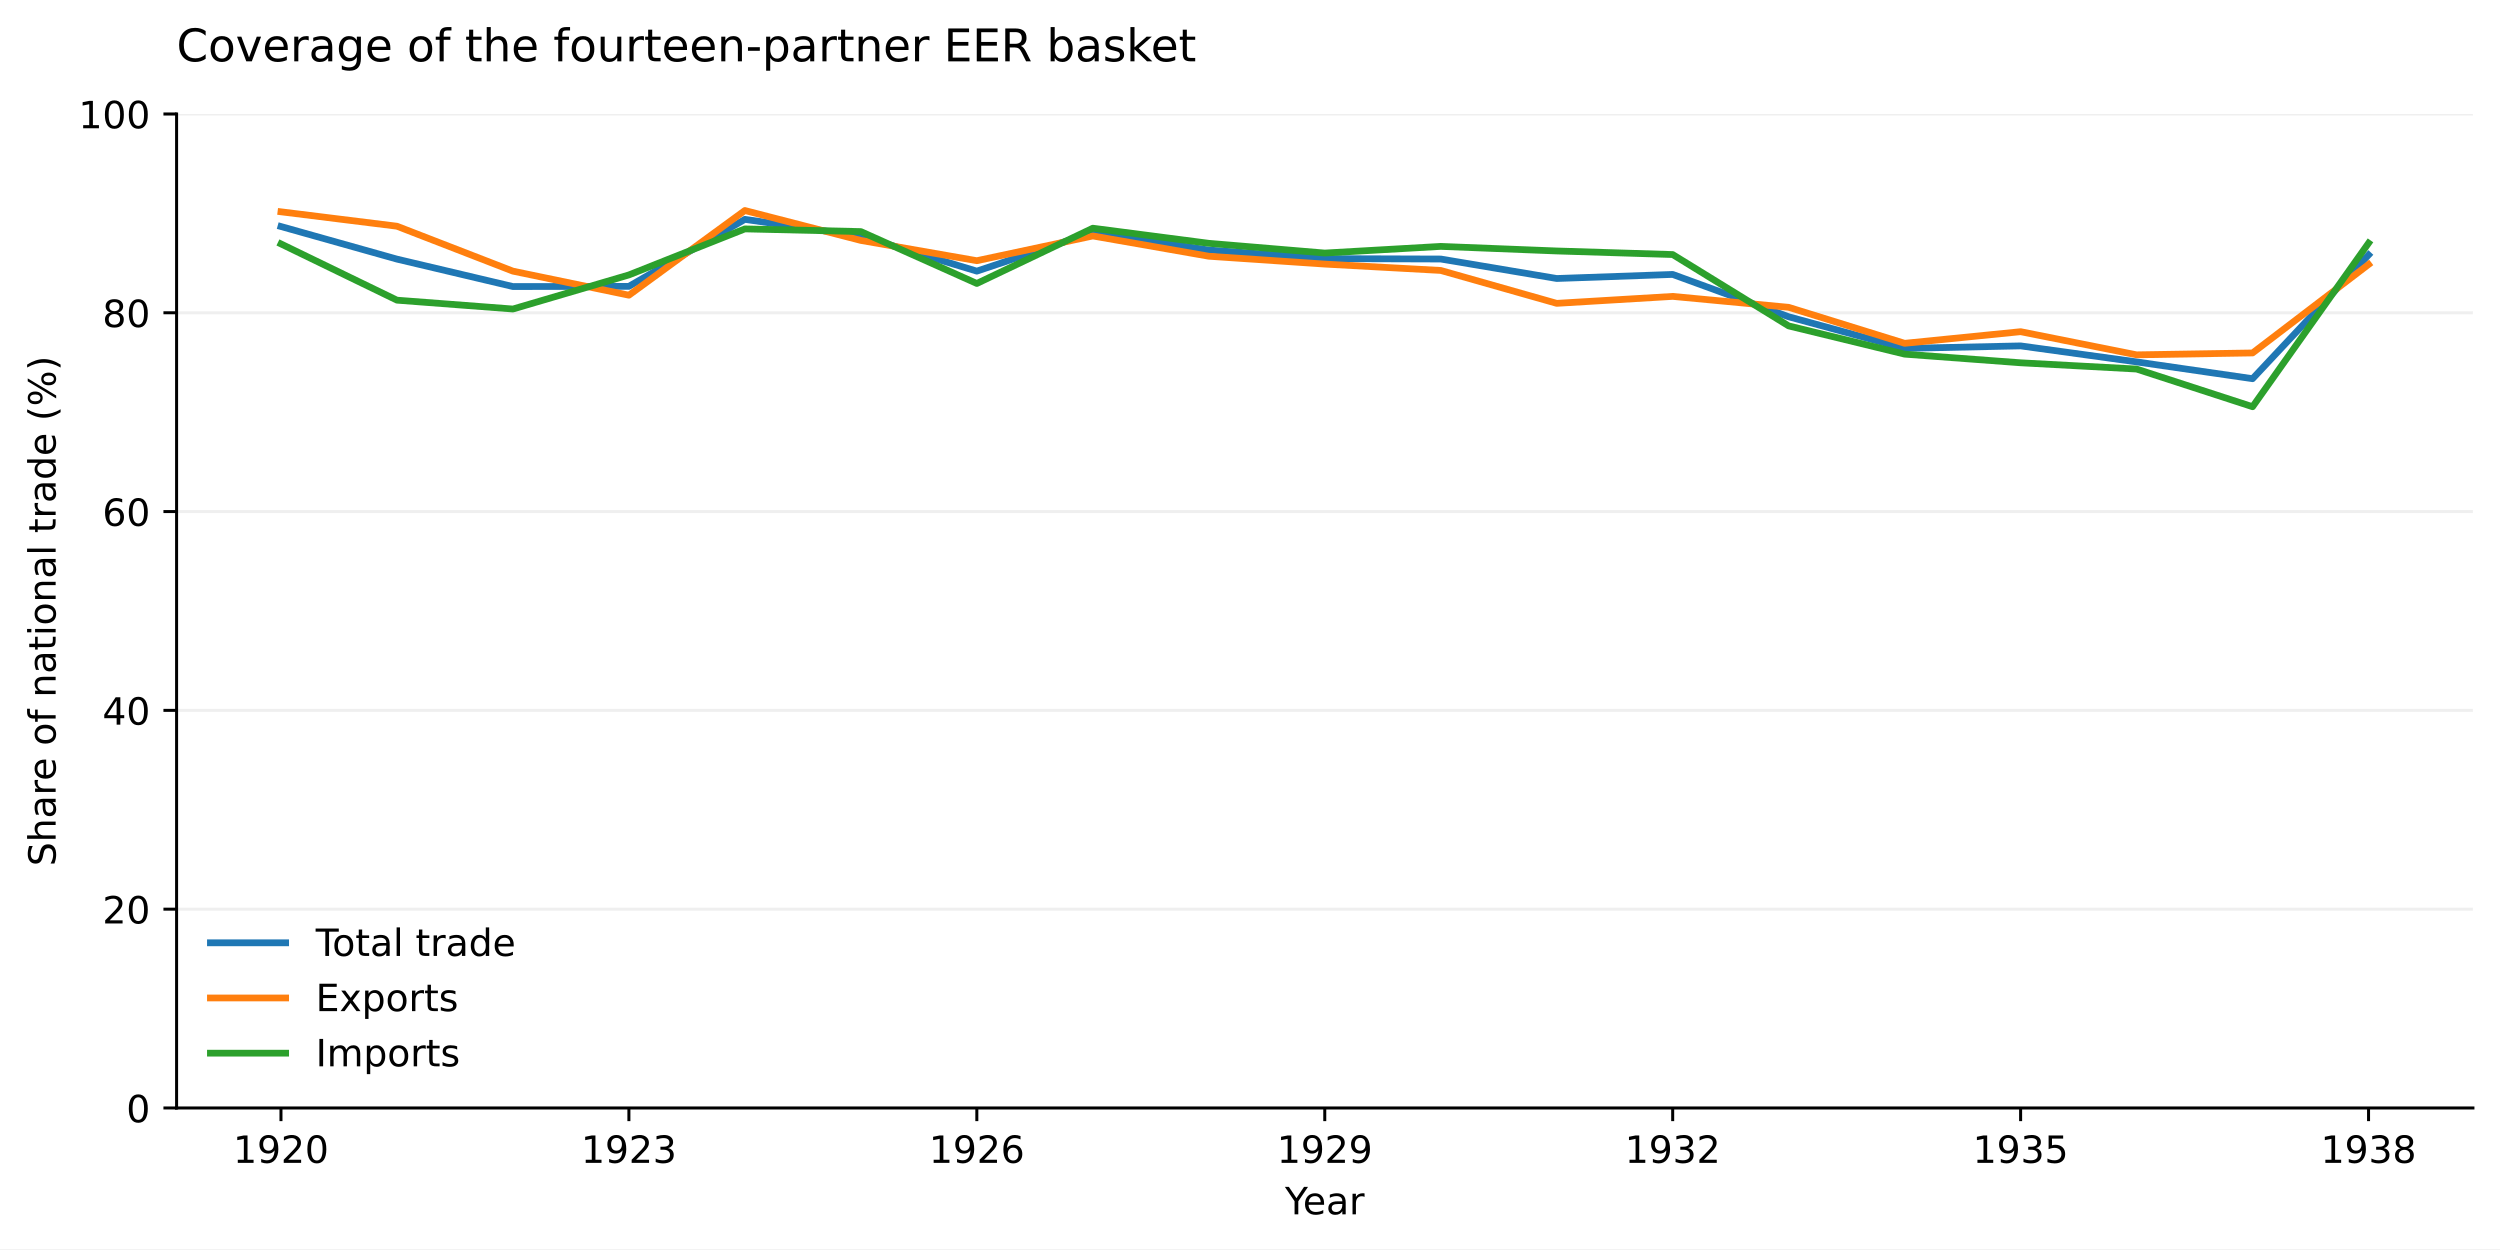
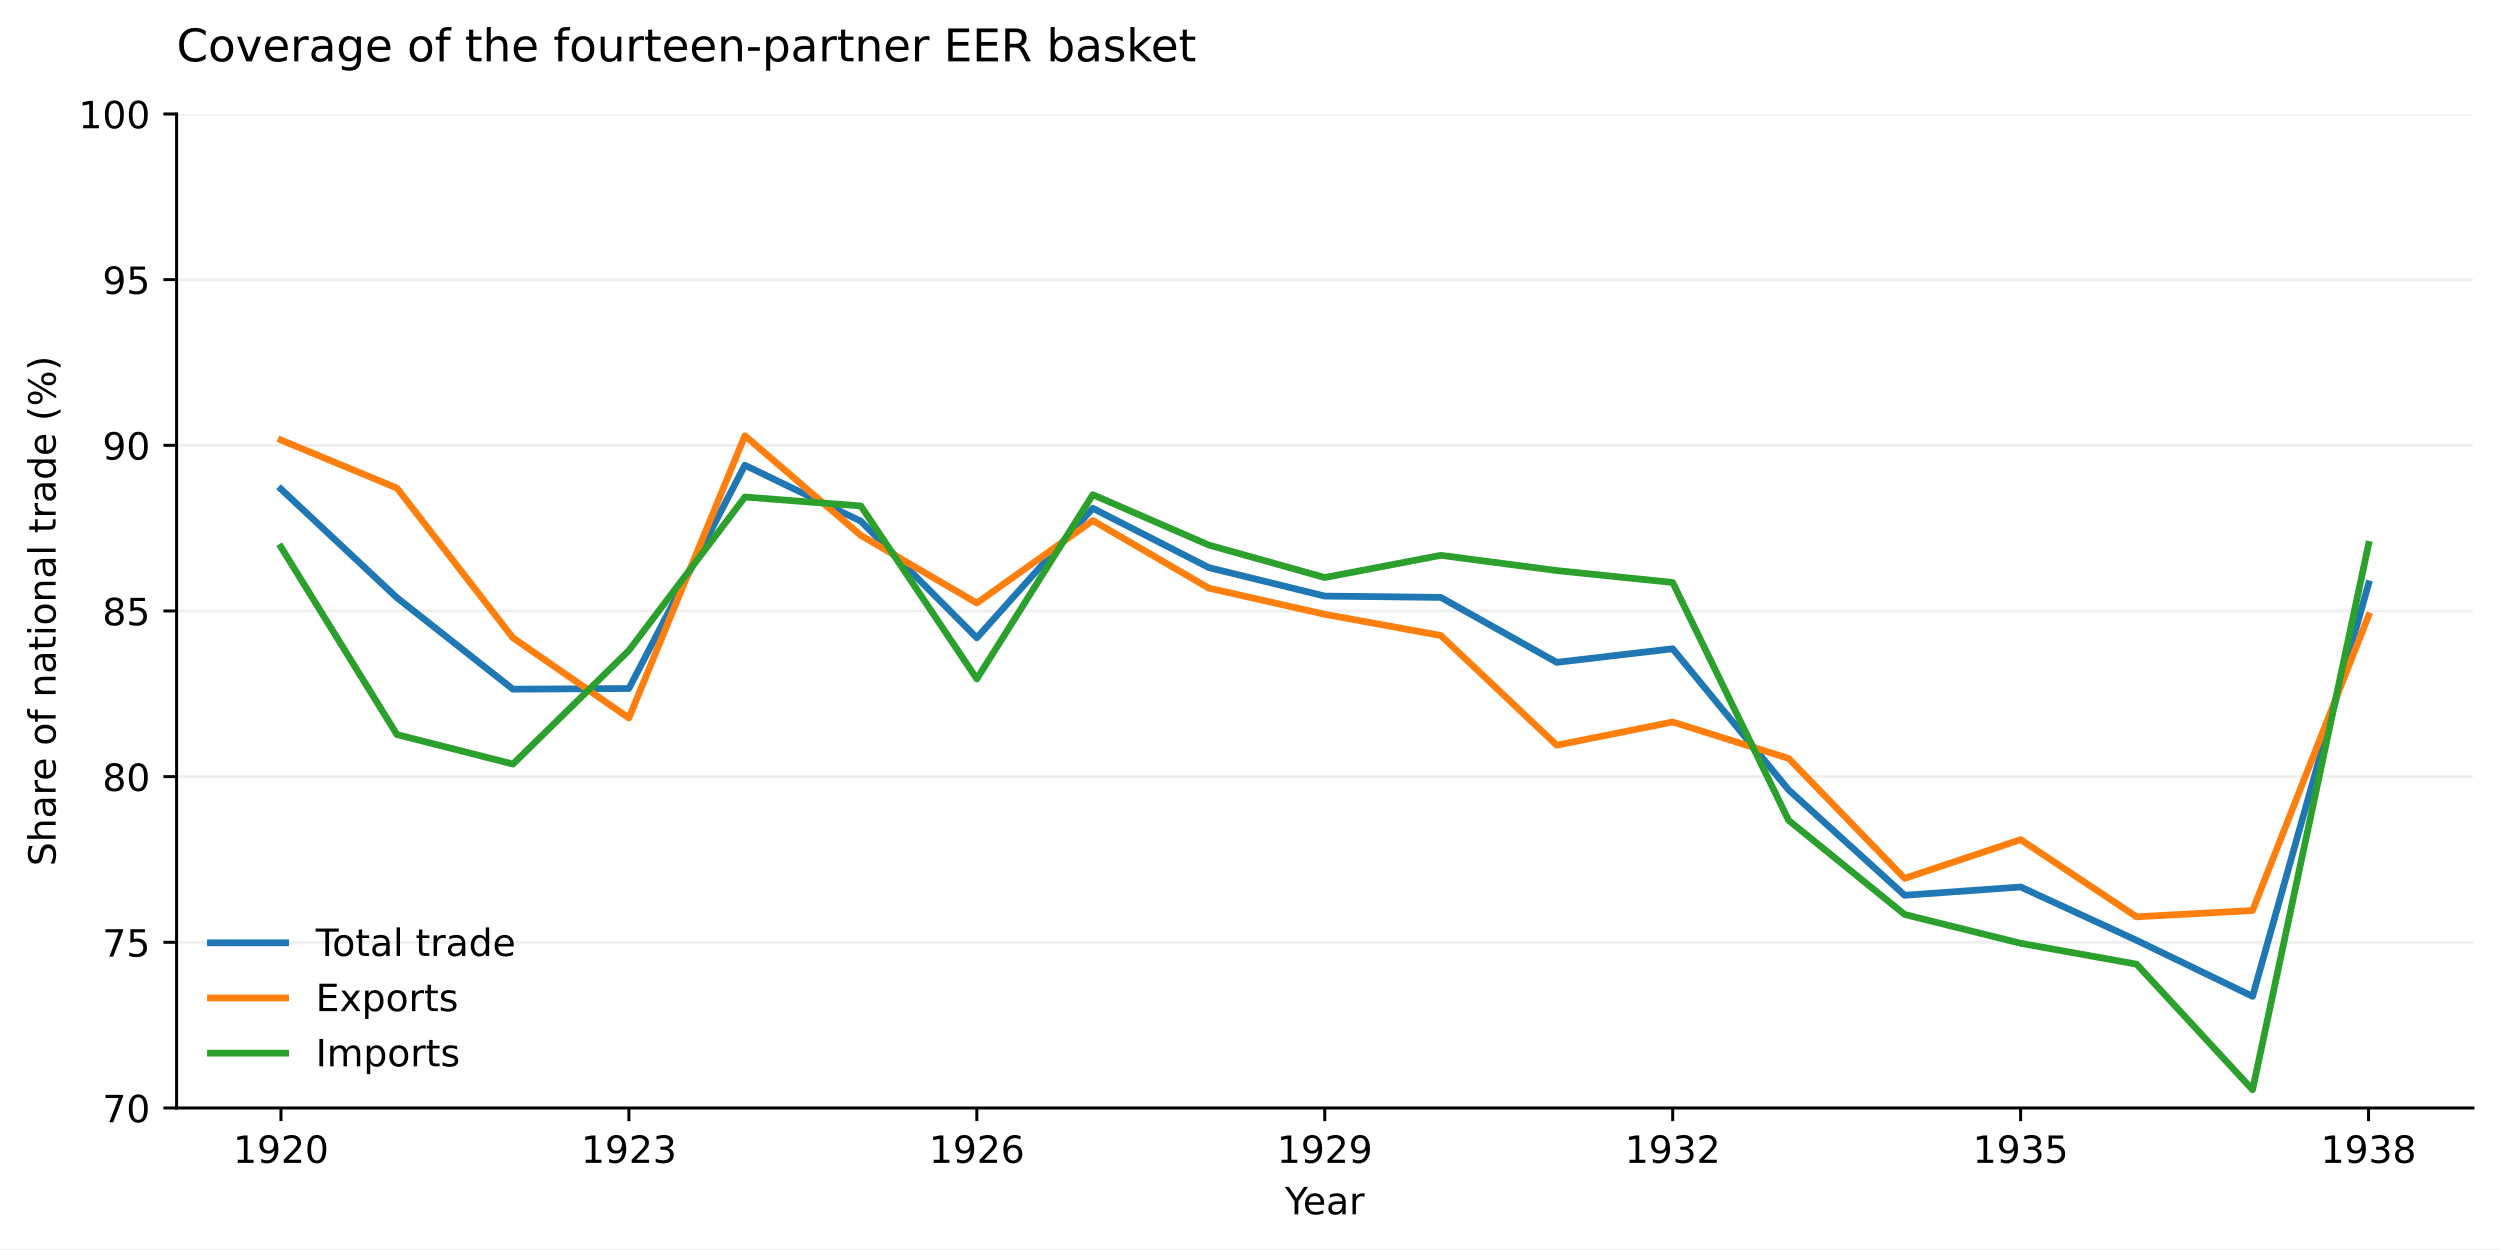
<svg xmlns="http://www.w3.org/2000/svg" xmlns:xlink="http://www.w3.org/1999/xlink" width="664.896pt" height="332.234pt" viewBox="0 0 664.896 332.234" version="1.1">
  <defs>
    <style type="text/css">*{stroke-linejoin: round; stroke-linecap: butt}</style>
  </defs>
  <g id="figure_1">
    <g id="patch_1">
      <path d="M 0 332.234  L 664.896 332.234  L 664.896 0  L 0 0  z " style="fill: #ffffff" />
    </g>
    <g id="axes_1">
      <g id="patch_2">
        <path d="M 46.966 294.678  L 657.696 294.678  L 657.696 30.318  L 46.966 30.318  z " style="fill: #ffffff" />
      </g>
      <g id="matplotlib.axis_1">
        <g id="xtick_1">
          <g id="line2d_1">
            <defs>
-               <path id="mfe419b17c8" d="M 0 0  L 0 3.5  " style="stroke: #000000; stroke-width: 0.8" />
-             </defs>
-             <g>
-               <use xlink:href="#mfe419b17c8" x="74.726" y="294.678" style="stroke: #000000; stroke-width: 0.8" />
+               <path id="m9faf578ec0" d="M 0 0  L 0 3.5  " style="stroke: #000000; stroke-width: 0.8" />
+             </defs>
+             <g>
+               <use xlink:href="#m9faf578ec0" x="74.726" y="294.678" style="stroke: #000000; stroke-width: 0.8" />
            </g>
          </g>
          <g id="text_1">
            <g transform="translate(62.00108 309.2766) scale(0.1 -0.1)">
              <defs>
                <path id="DejaVuSans-31" d="M 794 531  L 1825 531  L 1825 4091  L 703 3866  L 703 4441  L 1819 4666  L 2450 4666  L 2450 531  L 3481 531  L 3481 0  L 794 0  L 794 531  z " transform="scale(0.015625)" />
                <path id="DejaVuSans-39" d="M 703 97  L 703 672  Q 941 559 1184 500  Q 1428 441 1663 441  Q 2288 441 2617 861  Q 2947 1281 2994 2138  Q 2813 1869 2534 1725  Q 2256 1581 1919 1581  Q 1219 1581 811 2004  Q 403 2428 403 3163  Q 403 3881 828 4315  Q 1253 4750 1959 4750  Q 2769 4750 3195 4129  Q 3622 3509 3622 2328  Q 3622 1225 3098 567  Q 2575 -91 1691 -91  Q 1453 -91 1209 -44  Q 966 3 703 97  z M 1959 2075  Q 2384 2075 2632 2365  Q 2881 2656 2881 3163  Q 2881 3666 2632 3958  Q 2384 4250 1959 4250  Q 1534 4250 1286 3958  Q 1038 3666 1038 3163  Q 1038 2656 1286 2365  Q 1534 2075 1959 2075  z " transform="scale(0.015625)" />
                <path id="DejaVuSans-32" d="M 1228 531  L 3431 531  L 3431 0  L 469 0  L 469 531  Q 828 903 1448 1529  Q 2069 2156 2228 2338  Q 2531 2678 2651 2914  Q 2772 3150 2772 3378  Q 2772 3750 2511 3984  Q 2250 4219 1831 4219  Q 1534 4219 1204 4116  Q 875 4013 500 3803  L 500 4441  Q 881 4594 1212 4672  Q 1544 4750 1819 4750  Q 2544 4750 2975 4387  Q 3406 4025 3406 3419  Q 3406 3131 3298 2873  Q 3191 2616 2906 2266  Q 2828 2175 2409 1742  Q 1991 1309 1228 531  z " transform="scale(0.015625)" />
                <path id="DejaVuSans-30" d="M 2034 4250  Q 1547 4250 1301 3770  Q 1056 3291 1056 2328  Q 1056 1369 1301 889  Q 1547 409 2034 409  Q 2525 409 2770 889  Q 3016 1369 3016 2328  Q 3016 3291 2770 3770  Q 2525 4250 2034 4250  z M 2034 4750  Q 2819 4750 3233 4129  Q 3647 3509 3647 2328  Q 3647 1150 3233 529  Q 2819 -91 2034 -91  Q 1250 -91 836 529  Q 422 1150 422 2328  Q 422 3509 836 4129  Q 1250 4750 2034 4750  z " transform="scale(0.015625)" />
              </defs>
              <use xlink:href="#DejaVuSans-31" />
              <use xlink:href="#DejaVuSans-39" transform="translate(63.62305 0)" />
              <use xlink:href="#DejaVuSans-32" transform="translate(127.2461 0)" />
              <use xlink:href="#DejaVuSans-30" transform="translate(190.8691 0)" />
            </g>
          </g>
        </g>
        <g id="xtick_2">
          <g id="line2d_2">
            <g>
-               <use xlink:href="#mfe419b17c8" x="167.261" y="294.678" style="stroke: #000000; stroke-width: 0.8" />
+               <use xlink:href="#m9faf578ec0" x="167.261" y="294.678" style="stroke: #000000; stroke-width: 0.8" />
            </g>
          </g>
          <g id="text_2">
            <g transform="translate(154.5359 309.2766) scale(0.1 -0.1)">
              <defs>
                <path id="DejaVuSans-33" d="M 2597 2516  Q 3050 2419 3304 2112  Q 3559 1806 3559 1356  Q 3559 666 3084 287  Q 2609 -91 1734 -91  Q 1441 -91 1130 -33  Q 819 25 488 141  L 488 750  Q 750 597 1062 519  Q 1375 441 1716 441  Q 2309 441 2620 675  Q 2931 909 2931 1356  Q 2931 1769 2642 2001  Q 2353 2234 1838 2234  L 1294 2234  L 1294 2753  L 1863 2753  Q 2328 2753 2575 2939  Q 2822 3125 2822 3475  Q 2822 3834 2567 4026  Q 2313 4219 1838 4219  Q 1578 4219 1281 4162  Q 984 4106 628 3988  L 628 4550  Q 988 4650 1302 4700  Q 1616 4750 1894 4750  Q 2613 4750 3031 4423  Q 3450 4097 3450 3541  Q 3450 3153 3228 2886  Q 3006 2619 2597 2516  z " transform="scale(0.015625)" />
              </defs>
              <use xlink:href="#DejaVuSans-31" />
              <use xlink:href="#DejaVuSans-39" transform="translate(63.62305 0)" />
              <use xlink:href="#DejaVuSans-32" transform="translate(127.2461 0)" />
              <use xlink:href="#DejaVuSans-33" transform="translate(190.8691 0)" />
            </g>
          </g>
        </g>
        <g id="xtick_3">
          <g id="line2d_3">
            <g>
-               <use xlink:href="#mfe419b17c8" x="259.796" y="294.678" style="stroke: #000000; stroke-width: 0.8" />
+               <use xlink:href="#m9faf578ec0" x="259.796" y="294.678" style="stroke: #000000; stroke-width: 0.8" />
            </g>
          </g>
          <g id="text_3">
            <g transform="translate(247.0708 309.2766) scale(0.1 -0.1)">
              <defs>
                <path id="DejaVuSans-36" d="M 2113 2584  Q 1688 2584 1439 2293  Q 1191 2003 1191 1497  Q 1191 994 1439 701  Q 1688 409 2113 409  Q 2538 409 2786 701  Q 3034 994 3034 1497  Q 3034 2003 2786 2293  Q 2538 2584 2113 2584  z M 3366 4563  L 3366 3988  Q 3128 4100 2886 4159  Q 2644 4219 2406 4219  Q 1781 4219 1451 3797  Q 1122 3375 1075 2522  Q 1259 2794 1537 2939  Q 1816 3084 2150 3084  Q 2853 3084 3261 2657  Q 3669 2231 3669 1497  Q 3669 778 3244 343  Q 2819 -91 2113 -91  Q 1303 -91 875 529  Q 447 1150 447 2328  Q 447 3434 972 4092  Q 1497 4750 2381 4750  Q 2619 4750 2861 4703  Q 3103 4656 3366 4563  z " transform="scale(0.015625)" />
              </defs>
              <use xlink:href="#DejaVuSans-31" />
              <use xlink:href="#DejaVuSans-39" transform="translate(63.62305 0)" />
              <use xlink:href="#DejaVuSans-32" transform="translate(127.2461 0)" />
              <use xlink:href="#DejaVuSans-36" transform="translate(190.8691 0)" />
            </g>
          </g>
        </g>
        <g id="xtick_4">
          <g id="line2d_4">
            <g>
-               <use xlink:href="#mfe419b17c8" x="352.331" y="294.678" style="stroke: #000000; stroke-width: 0.8" />
+               <use xlink:href="#m9faf578ec0" x="352.331" y="294.678" style="stroke: #000000; stroke-width: 0.8" />
            </g>
          </g>
          <g id="text_4">
            <g transform="translate(339.6056 309.2766) scale(0.1 -0.1)">
              <use xlink:href="#DejaVuSans-31" />
              <use xlink:href="#DejaVuSans-39" transform="translate(63.62305 0)" />
              <use xlink:href="#DejaVuSans-32" transform="translate(127.2461 0)" />
              <use xlink:href="#DejaVuSans-39" transform="translate(190.8691 0)" />
            </g>
          </g>
        </g>
        <g id="xtick_5">
          <g id="line2d_5">
            <g>
-               <use xlink:href="#mfe419b17c8" x="444.865" y="294.678" style="stroke: #000000; stroke-width: 0.8" />
+               <use xlink:href="#m9faf578ec0" x="444.865" y="294.678" style="stroke: #000000; stroke-width: 0.8" />
            </g>
          </g>
          <g id="text_5">
            <g transform="translate(432.1405 309.2766) scale(0.1 -0.1)">
              <use xlink:href="#DejaVuSans-31" />
              <use xlink:href="#DejaVuSans-39" transform="translate(63.62305 0)" />
              <use xlink:href="#DejaVuSans-33" transform="translate(127.2461 0)" />
              <use xlink:href="#DejaVuSans-32" transform="translate(190.8691 0)" />
            </g>
          </g>
        </g>
        <g id="xtick_6">
          <g id="line2d_6">
            <g>
-               <use xlink:href="#mfe419b17c8" x="537.4" y="294.678" style="stroke: #000000; stroke-width: 0.8" />
+               <use xlink:href="#m9faf578ec0" x="537.4" y="294.678" style="stroke: #000000; stroke-width: 0.8" />
            </g>
          </g>
          <g id="text_6">
            <g transform="translate(524.6753 309.2766) scale(0.1 -0.1)">
              <defs>
                <path id="DejaVuSans-35" d="M 691 4666  L 3169 4666  L 3169 4134  L 1269 4134  L 1269 2991  Q 1406 3038 1543 3061  Q 1681 3084 1819 3084  Q 2600 3084 3056 2656  Q 3513 2228 3513 1497  Q 3513 744 3044 326  Q 2575 -91 1722 -91  Q 1428 -91 1123 -41  Q 819 9 494 109  L 494 744  Q 775 591 1075 516  Q 1375 441 1709 441  Q 2250 441 2565 725  Q 2881 1009 2881 1497  Q 2881 1984 2565 2268  Q 2250 2553 1709 2553  Q 1456 2553 1204 2497  Q 953 2441 691 2322  L 691 4666  z " transform="scale(0.015625)" />
              </defs>
              <use xlink:href="#DejaVuSans-31" />
              <use xlink:href="#DejaVuSans-39" transform="translate(63.62305 0)" />
              <use xlink:href="#DejaVuSans-33" transform="translate(127.2461 0)" />
              <use xlink:href="#DejaVuSans-35" transform="translate(190.8691 0)" />
            </g>
          </g>
        </g>
        <g id="xtick_7">
          <g id="line2d_7">
            <g>
-               <use xlink:href="#mfe419b17c8" x="629.935" y="294.678" style="stroke: #000000; stroke-width: 0.8" />
+               <use xlink:href="#m9faf578ec0" x="629.935" y="294.678" style="stroke: #000000; stroke-width: 0.8" />
            </g>
          </g>
          <g id="text_7">
            <g transform="translate(617.2102 309.2766) scale(0.1 -0.1)">
              <defs>
                <path id="DejaVuSans-38" d="M 2034 2216  Q 1584 2216 1326 1975  Q 1069 1734 1069 1313  Q 1069 891 1326 650  Q 1584 409 2034 409  Q 2484 409 2743 651  Q 3003 894 3003 1313  Q 3003 1734 2745 1975  Q 2488 2216 2034 2216  z M 1403 2484  Q 997 2584 770 2862  Q 544 3141 544 3541  Q 544 4100 942 4425  Q 1341 4750 2034 4750  Q 2731 4750 3128 4425  Q 3525 4100 3525 3541  Q 3525 3141 3298 2862  Q 3072 2584 2669 2484  Q 3125 2378 3379 2068  Q 3634 1759 3634 1313  Q 3634 634 3220 271  Q 2806 -91 2034 -91  Q 1263 -91 848 271  Q 434 634 434 1313  Q 434 1759 690 2068  Q 947 2378 1403 2484  z M 1172 3481  Q 1172 3119 1398 2916  Q 1625 2713 2034 2713  Q 2441 2713 2670 2916  Q 2900 3119 2900 3481  Q 2900 3844 2670 4047  Q 2441 4250 2034 4250  Q 1625 4250 1398 4047  Q 1172 3844 1172 3481  z " transform="scale(0.015625)" />
              </defs>
              <use xlink:href="#DejaVuSans-31" />
              <use xlink:href="#DejaVuSans-39" transform="translate(63.62305 0)" />
              <use xlink:href="#DejaVuSans-33" transform="translate(127.2461 0)" />
              <use xlink:href="#DejaVuSans-38" transform="translate(190.8691 0)" />
            </g>
          </g>
        </g>
        <g id="text_8">
          <g transform="translate(341.7431 322.9547) scale(0.1 -0.1)">
            <defs>
              <path id="DejaVuSans-59" d="M -13 4666  L 666 4666  L 1959 2747  L 3244 4666  L 3922 4666  L 2272 2222  L 2272 0  L 1638 0  L 1638 2222  L -13 4666  z " transform="scale(0.015625)" />
              <path id="DejaVuSans-65" d="M 3597 1894  L 3597 1613  L 953 1613  Q 991 1019 1311 708  Q 1631 397 2203 397  Q 2534 397 2845 478  Q 3156 559 3463 722  L 3463 178  Q 3153 47 2828 -22  Q 2503 -91 2169 -91  Q 1331 -91 842 396  Q 353 884 353 1716  Q 353 2575 817 3079  Q 1281 3584 2069 3584  Q 2775 3584 3186 3129  Q 3597 2675 3597 1894  z M 3022 2063  Q 3016 2534 2758 2815  Q 2500 3097 2075 3097  Q 1594 3097 1305 2825  Q 1016 2553 972 2059  L 3022 2063  z " transform="scale(0.015625)" />
              <path id="DejaVuSans-61" d="M 2194 1759  Q 1497 1759 1228 1600  Q 959 1441 959 1056  Q 959 750 1161 570  Q 1363 391 1709 391  Q 2188 391 2477 730  Q 2766 1069 2766 1631  L 2766 1759  L 2194 1759  z M 3341 1997  L 3341 0  L 2766 0  L 2766 531  Q 2569 213 2275 61  Q 1981 -91 1556 -91  Q 1019 -91 701 211  Q 384 513 384 1019  Q 384 1609 779 1909  Q 1175 2209 1959 2209  L 2766 2209  L 2766 2266  Q 2766 2663 2505 2880  Q 2244 3097 1772 3097  Q 1472 3097 1187 3025  Q 903 2953 641 2809  L 641 3341  Q 956 3463 1253 3523  Q 1550 3584 1831 3584  Q 2591 3584 2966 3190  Q 3341 2797 3341 1997  z " transform="scale(0.015625)" />
              <path id="DejaVuSans-72" d="M 2631 2963  Q 2534 3019 2420 3045  Q 2306 3072 2169 3072  Q 1681 3072 1420 2755  Q 1159 2438 1159 1844  L 1159 0  L 581 0  L 581 3500  L 1159 3500  L 1159 2956  Q 1341 3275 1631 3429  Q 1922 3584 2338 3584  Q 2397 3584 2469 3576  Q 2541 3569 2628 3553  L 2631 2963  z " transform="scale(0.015625)" />
            </defs>
            <use xlink:href="#DejaVuSans-59" />
            <use xlink:href="#DejaVuSans-65" transform="translate(47.83398 0)" />
            <use xlink:href="#DejaVuSans-61" transform="translate(109.3574 0)" />
            <use xlink:href="#DejaVuSans-72" transform="translate(170.6367 0)" />
          </g>
        </g>
      </g>
      <g id="matplotlib.axis_2">
        <g id="ytick_1">
          <g id="line2d_8">
-             <path d="M 46.966 294.678  L 657.696 294.678  " clip-path="url(#pcce55b0bef)" style="fill: none; stroke: #b0b0b0; stroke-opacity: 0.2; stroke-width: 0.8; stroke-linecap: square" />
+             <path d="M 46.966 294.678  L 657.696 294.678  " clip-path="url(#pef5a1c91f7)" style="fill: none; stroke: #b0b0b0; stroke-opacity: 0.2; stroke-width: 0.8; stroke-linecap: square" />
          </g>
          <g id="line2d_9">
            <defs>
-               <path id="m21e481fb3b" d="M 0 0  L -3.5 0  " style="stroke: #000000; stroke-width: 0.8" />
-             </defs>
-             <g>
-               <use xlink:href="#m21e481fb3b" x="46.966" y="294.678" style="stroke: #000000; stroke-width: 0.8" />
+               <path id="m73fd7a6856" d="M 0 0  L -3.5 0  " style="stroke: #000000; stroke-width: 0.8" />
+             </defs>
+             <g>
+               <use xlink:href="#m73fd7a6856" x="46.966" y="294.678" style="stroke: #000000; stroke-width: 0.8" />
            </g>
          </g>
          <g id="text_9">
-             <g transform="translate(33.60312 298.4773) scale(0.1 -0.1)">
-               <use xlink:href="#DejaVuSans-30" />
+             <g transform="translate(27.24063 298.4773) scale(0.1 -0.1)">
+               <defs>
+                 <path id="DejaVuSans-37" d="M 525 4666  L 3525 4666  L 3525 4397  L 1831 0  L 1172 0  L 2766 4134  L 525 4134  L 525 4666  z " transform="scale(0.015625)" />
+               </defs>
+               <use xlink:href="#DejaVuSans-37" />
+               <use xlink:href="#DejaVuSans-30" transform="translate(63.62305 0)" />
            </g>
          </g>
        </g>
        <g id="ytick_2">
          <g id="line2d_10">
-             <path d="M 46.966 241.806  L 657.696 241.806  " clip-path="url(#pcce55b0bef)" style="fill: none; stroke: #b0b0b0; stroke-opacity: 0.2; stroke-width: 0.8; stroke-linecap: square" />
+             <path d="M 46.966 250.618  L 657.696 250.618  " clip-path="url(#pef5a1c91f7)" style="fill: none; stroke: #b0b0b0; stroke-opacity: 0.2; stroke-width: 0.8; stroke-linecap: square" />
          </g>
          <g id="line2d_11">
            <g>
-               <use xlink:href="#m21e481fb3b" x="46.966" y="241.806" style="stroke: #000000; stroke-width: 0.8" />
+               <use xlink:href="#m73fd7a6856" x="46.966" y="250.618" style="stroke: #000000; stroke-width: 0.8" />
            </g>
          </g>
          <g id="text_10">
-             <g transform="translate(27.24063 245.6053) scale(0.1 -0.1)">
-               <use xlink:href="#DejaVuSans-32" />
-               <use xlink:href="#DejaVuSans-30" transform="translate(63.62305 0)" />
+             <g transform="translate(27.24063 254.4173) scale(0.1 -0.1)">
+               <use xlink:href="#DejaVuSans-37" />
+               <use xlink:href="#DejaVuSans-35" transform="translate(63.62305 0)" />
            </g>
          </g>
        </g>
        <g id="ytick_3">
          <g id="line2d_12">
-             <path d="M 46.966 188.934  L 657.696 188.934  " clip-path="url(#pcce55b0bef)" style="fill: none; stroke: #b0b0b0; stroke-opacity: 0.2; stroke-width: 0.8; stroke-linecap: square" />
+             <path d="M 46.966 206.558  L 657.696 206.558  " clip-path="url(#pef5a1c91f7)" style="fill: none; stroke: #b0b0b0; stroke-opacity: 0.2; stroke-width: 0.8; stroke-linecap: square" />
          </g>
          <g id="line2d_13">
            <g>
-               <use xlink:href="#m21e481fb3b" x="46.966" y="188.934" style="stroke: #000000; stroke-width: 0.8" />
+               <use xlink:href="#m73fd7a6856" x="46.966" y="206.558" style="stroke: #000000; stroke-width: 0.8" />
            </g>
          </g>
          <g id="text_11">
-             <g transform="translate(27.24063 192.7333) scale(0.1 -0.1)">
-               <defs>
-                 <path id="DejaVuSans-34" d="M 2419 4116  L 825 1625  L 2419 1625  L 2419 4116  z M 2253 4666  L 3047 4666  L 3047 1625  L 3713 1625  L 3713 1100  L 3047 1100  L 3047 0  L 2419 0  L 2419 1100  L 313 1100  L 313 1709  L 2253 4666  z " transform="scale(0.015625)" />
-               </defs>
-               <use xlink:href="#DejaVuSans-34" />
+             <g transform="translate(27.24063 210.3573) scale(0.1 -0.1)">
+               <use xlink:href="#DejaVuSans-38" />
              <use xlink:href="#DejaVuSans-30" transform="translate(63.62305 0)" />
            </g>
          </g>
        </g>
        <g id="ytick_4">
          <g id="line2d_14">
-             <path d="M 46.966 136.062  L 657.696 136.062  " clip-path="url(#pcce55b0bef)" style="fill: none; stroke: #b0b0b0; stroke-opacity: 0.2; stroke-width: 0.8; stroke-linecap: square" />
+             <path d="M 46.966 162.498  L 657.696 162.498  " clip-path="url(#pef5a1c91f7)" style="fill: none; stroke: #b0b0b0; stroke-opacity: 0.2; stroke-width: 0.8; stroke-linecap: square" />
          </g>
          <g id="line2d_15">
            <g>
-               <use xlink:href="#m21e481fb3b" x="46.966" y="136.062" style="stroke: #000000; stroke-width: 0.8" />
+               <use xlink:href="#m73fd7a6856" x="46.966" y="162.498" style="stroke: #000000; stroke-width: 0.8" />
            </g>
          </g>
          <g id="text_12">
-             <g transform="translate(27.24063 139.8613) scale(0.1 -0.1)">
-               <use xlink:href="#DejaVuSans-36" />
-               <use xlink:href="#DejaVuSans-30" transform="translate(63.62305 0)" />
+             <g transform="translate(27.24063 166.2973) scale(0.1 -0.1)">
+               <use xlink:href="#DejaVuSans-38" />
+               <use xlink:href="#DejaVuSans-35" transform="translate(63.62305 0)" />
            </g>
          </g>
        </g>
        <g id="ytick_5">
          <g id="line2d_16">
-             <path d="M 46.966 83.19  L 657.696 83.19  " clip-path="url(#pcce55b0bef)" style="fill: none; stroke: #b0b0b0; stroke-opacity: 0.2; stroke-width: 0.8; stroke-linecap: square" />
+             <path d="M 46.966 118.438  L 657.696 118.438  " clip-path="url(#pef5a1c91f7)" style="fill: none; stroke: #b0b0b0; stroke-opacity: 0.2; stroke-width: 0.8; stroke-linecap: square" />
          </g>
          <g id="line2d_17">
            <g>
-               <use xlink:href="#m21e481fb3b" x="46.966" y="83.19" style="stroke: #000000; stroke-width: 0.8" />
+               <use xlink:href="#m73fd7a6856" x="46.966" y="118.438" style="stroke: #000000; stroke-width: 0.8" />
            </g>
          </g>
          <g id="text_13">
-             <g transform="translate(27.24063 86.98934) scale(0.1 -0.1)">
-               <use xlink:href="#DejaVuSans-38" />
+             <g transform="translate(27.24063 122.2373) scale(0.1 -0.1)">
+               <use xlink:href="#DejaVuSans-39" />
              <use xlink:href="#DejaVuSans-30" transform="translate(63.62305 0)" />
            </g>
          </g>
        </g>
        <g id="ytick_6">
          <g id="line2d_18">
-             <path d="M 46.966 30.318  L 657.696 30.318  " clip-path="url(#pcce55b0bef)" style="fill: none; stroke: #b0b0b0; stroke-opacity: 0.2; stroke-width: 0.8; stroke-linecap: square" />
+             <path d="M 46.966 74.378  L 657.696 74.378  " clip-path="url(#pef5a1c91f7)" style="fill: none; stroke: #b0b0b0; stroke-opacity: 0.2; stroke-width: 0.8; stroke-linecap: square" />
          </g>
          <g id="line2d_19">
            <g>
-               <use xlink:href="#m21e481fb3b" x="46.966" y="30.318" style="stroke: #000000; stroke-width: 0.8" />
+               <use xlink:href="#m73fd7a6856" x="46.966" y="74.378" style="stroke: #000000; stroke-width: 0.8" />
            </g>
          </g>
          <g id="text_14">
+             <g transform="translate(27.24063 78.17734) scale(0.1 -0.1)">
+               <use xlink:href="#DejaVuSans-39" />
+               <use xlink:href="#DejaVuSans-35" transform="translate(63.62305 0)" />
+             </g>
+           </g>
+         </g>
+         <g id="ytick_7">
+           <g id="line2d_20">
+             <path d="M 46.966 30.318  L 657.696 30.318  " clip-path="url(#pef5a1c91f7)" style="fill: none; stroke: #b0b0b0; stroke-opacity: 0.2; stroke-width: 0.8; stroke-linecap: square" />
+           </g>
+           <g id="line2d_21">
+             <g>
+               <use xlink:href="#m73fd7a6856" x="46.966" y="30.318" style="stroke: #000000; stroke-width: 0.8" />
+             </g>
+           </g>
+           <g id="text_15">
            <g transform="translate(20.87813 34.11734) scale(0.1 -0.1)">
              <use xlink:href="#DejaVuSans-31" />
              <use xlink:href="#DejaVuSans-30" transform="translate(63.62305 0)" />
              <use xlink:href="#DejaVuSans-30" transform="translate(127.2461 0)" />
            </g>
          </g>
        </g>
-         <g id="text_15">
+         <g id="text_16">
          <g transform="translate(14.79844 230.3466) rotate(-90) scale(0.1 -0.1)">
            <defs>
              <path id="DejaVuSans-53" d="M 3425 4513  L 3425 3897  Q 3066 4069 2747 4153  Q 2428 4238 2131 4238  Q 1616 4238 1336 4038  Q 1056 3838 1056 3469  Q 1056 3159 1242 3001  Q 1428 2844 1947 2747  L 2328 2669  Q 3034 2534 3370 2195  Q 3706 1856 3706 1288  Q 3706 609 3251 259  Q 2797 -91 1919 -91  Q 1588 -91 1214 -16  Q 841 59 441 206  L 441 856  Q 825 641 1194 531  Q 1563 422 1919 422  Q 2459 422 2753 634  Q 3047 847 3047 1241  Q 3047 1584 2836 1778  Q 2625 1972 2144 2069  L 1759 2144  Q 1053 2284 737 2584  Q 422 2884 422 3419  Q 422 4038 858 4394  Q 1294 4750 2059 4750  Q 2388 4750 2728 4690  Q 3069 4631 3425 4513  z " transform="scale(0.015625)" />
              <path id="DejaVuSans-68" d="M 3513 2113  L 3513 0  L 2938 0  L 2938 2094  Q 2938 2591 2744 2837  Q 2550 3084 2163 3084  Q 1697 3084 1428 2787  Q 1159 2491 1159 1978  L 1159 0  L 581 0  L 581 4863  L 1159 4863  L 1159 2956  Q 1366 3272 1645 3428  Q 1925 3584 2291 3584  Q 2894 3584 3203 3211  Q 3513 2838 3513 2113  z " transform="scale(0.015625)" />
              <path id="DejaVuSans-20" transform="scale(0.015625)" />
              <path id="DejaVuSans-6f" d="M 1959 3097  Q 1497 3097 1228 2736  Q 959 2375 959 1747  Q 959 1119 1226 758  Q 1494 397 1959 397  Q 2419 397 2687 759  Q 2956 1122 2956 1747  Q 2956 2369 2687 2733  Q 2419 3097 1959 3097  z M 1959 3584  Q 2709 3584 3137 3096  Q 3566 2609 3566 1747  Q 3566 888 3137 398  Q 2709 -91 1959 -91  Q 1206 -91 779 398  Q 353 888 353 1747  Q 353 2609 779 3096  Q 1206 3584 1959 3584  z " transform="scale(0.015625)" />
              <path id="DejaVuSans-66" d="M 2375 4863  L 2375 4384  L 1825 4384  Q 1516 4384 1395 4259  Q 1275 4134 1275 3809  L 1275 3500  L 2222 3500  L 2222 3053  L 1275 3053  L 1275 0  L 697 0  L 697 3053  L 147 3053  L 147 3500  L 697 3500  L 697 3744  Q 697 4328 969 4595  Q 1241 4863 1831 4863  L 2375 4863  z " transform="scale(0.015625)" />
              <path id="DejaVuSans-6e" d="M 3513 2113  L 3513 0  L 2938 0  L 2938 2094  Q 2938 2591 2744 2837  Q 2550 3084 2163 3084  Q 1697 3084 1428 2787  Q 1159 2491 1159 1978  L 1159 0  L 581 0  L 581 3500  L 1159 3500  L 1159 2956  Q 1366 3272 1645 3428  Q 1925 3584 2291 3584  Q 2894 3584 3203 3211  Q 3513 2838 3513 2113  z " transform="scale(0.015625)" />
              <path id="DejaVuSans-74" d="M 1172 4494  L 1172 3500  L 2356 3500  L 2356 3053  L 1172 3053  L 1172 1153  Q 1172 725 1289 603  Q 1406 481 1766 481  L 2356 481  L 2356 0  L 1766 0  Q 1100 0 847 248  Q 594 497 594 1153  L 594 3053  L 172 3053  L 172 3500  L 594 3500  L 594 4494  L 1172 4494  z " transform="scale(0.015625)" />
              <path id="DejaVuSans-69" d="M 603 3500  L 1178 3500  L 1178 0  L 603 0  L 603 3500  z M 603 4863  L 1178 4863  L 1178 4134  L 603 4134  L 603 4863  z " transform="scale(0.015625)" />
              <path id="DejaVuSans-6c" d="M 603 4863  L 1178 4863  L 1178 0  L 603 0  L 603 4863  z " transform="scale(0.015625)" />
              <path id="DejaVuSans-64" d="M 2906 2969  L 2906 4863  L 3481 4863  L 3481 0  L 2906 0  L 2906 525  Q 2725 213 2448 61  Q 2172 -91 1784 -91  Q 1150 -91 751 415  Q 353 922 353 1747  Q 353 2572 751 3078  Q 1150 3584 1784 3584  Q 2172 3584 2448 3432  Q 2725 3281 2906 2969  z M 947 1747  Q 947 1113 1208 752  Q 1469 391 1925 391  Q 2381 391 2643 752  Q 2906 1113 2906 1747  Q 2906 2381 2643 2742  Q 2381 3103 1925 3103  Q 1469 3103 1208 2742  Q 947 2381 947 1747  z " transform="scale(0.015625)" />
              <path id="DejaVuSans-28" d="M 1984 4856  Q 1566 4138 1362 3434  Q 1159 2731 1159 2009  Q 1159 1288 1364 580  Q 1569 -128 1984 -844  L 1484 -844  Q 1016 -109 783 600  Q 550 1309 550 2009  Q 550 2706 781 3412  Q 1013 4119 1484 4856  L 1984 4856  z " transform="scale(0.015625)" />
              <path id="DejaVuSans-25" d="M 4653 2053  Q 4381 2053 4226 1822  Q 4072 1591 4072 1178  Q 4072 772 4226 539  Q 4381 306 4653 306  Q 4919 306 5073 539  Q 5228 772 5228 1178  Q 5228 1588 5073 1820  Q 4919 2053 4653 2053  z M 4653 2450  Q 5147 2450 5437 2106  Q 5728 1763 5728 1178  Q 5728 594 5436 251  Q 5144 -91 4653 -91  Q 4153 -91 3862 251  Q 3572 594 3572 1178  Q 3572 1766 3864 2108  Q 4156 2450 4653 2450  z M 1428 4353  Q 1159 4353 1004 4120  Q 850 3888 850 3481  Q 850 3069 1003 2837  Q 1156 2606 1428 2606  Q 1700 2606 1854 2837  Q 2009 3069 2009 3481  Q 2009 3884 1853 4118  Q 1697 4353 1428 4353  z M 4250 4750  L 4750 4750  L 1831 -91  L 1331 -91  L 4250 4750  z M 1428 4750  Q 1922 4750 2215 4408  Q 2509 4066 2509 3481  Q 2509 2891 2217 2550  Q 1925 2209 1428 2209  Q 931 2209 642 2551  Q 353 2894 353 3481  Q 353 4063 643 4406  Q 934 4750 1428 4750  z " transform="scale(0.015625)" />
              <path id="DejaVuSans-29" d="M 513 4856  L 1013 4856  Q 1481 4119 1714 3412  Q 1947 2706 1947 2009  Q 1947 1309 1714 600  Q 1481 -109 1013 -844  L 513 -844  Q 928 -128 1133 580  Q 1338 1288 1338 2009  Q 1338 2731 1133 3434  Q 928 4138 513 4856  z " transform="scale(0.015625)" />
            </defs>
            <use xlink:href="#DejaVuSans-53" />
            <use xlink:href="#DejaVuSans-68" transform="translate(63.47656 0)" />
            <use xlink:href="#DejaVuSans-61" transform="translate(126.8555 0)" />
            <use xlink:href="#DejaVuSans-72" transform="translate(188.1348 0)" />
            <use xlink:href="#DejaVuSans-65" transform="translate(226.998 0)" />
            <use xlink:href="#DejaVuSans-20" transform="translate(288.5215 0)" />
            <use xlink:href="#DejaVuSans-6f" transform="translate(320.3086 0)" />
            <use xlink:href="#DejaVuSans-66" transform="translate(381.4902 0)" />
            <use xlink:href="#DejaVuSans-20" transform="translate(416.6953 0)" />
            <use xlink:href="#DejaVuSans-6e" transform="translate(448.4824 0)" />
            <use xlink:href="#DejaVuSans-61" transform="translate(511.8613 0)" />
            <use xlink:href="#DejaVuSans-74" transform="translate(573.1406 0)" />
            <use xlink:href="#DejaVuSans-69" transform="translate(612.3496 0)" />
            <use xlink:href="#DejaVuSans-6f" transform="translate(640.1328 0)" />
            <use xlink:href="#DejaVuSans-6e" transform="translate(701.3145 0)" />
            <use xlink:href="#DejaVuSans-61" transform="translate(764.6934 0)" />
            <use xlink:href="#DejaVuSans-6c" transform="translate(825.9727 0)" />
            <use xlink:href="#DejaVuSans-20" transform="translate(853.7559 0)" />
            <use xlink:href="#DejaVuSans-74" transform="translate(885.543 0)" />
            <use xlink:href="#DejaVuSans-72" transform="translate(924.752 0)" />
            <use xlink:href="#DejaVuSans-61" transform="translate(965.8652 0)" />
            <use xlink:href="#DejaVuSans-64" transform="translate(1027.145 0)" />
            <use xlink:href="#DejaVuSans-65" transform="translate(1090.621 0)" />
            <use xlink:href="#DejaVuSans-20" transform="translate(1152.145 0)" />
            <use xlink:href="#DejaVuSans-28" transform="translate(1183.932 0)" />
            <use xlink:href="#DejaVuSans-25" transform="translate(1222.945 0)" />
            <use xlink:href="#DejaVuSans-29" transform="translate(1317.965 0)" />
          </g>
        </g>
      </g>
-       <g id="line2d_20">
-         <path d="M 74.726 60.244  L 105.571 68.915  L 136.416 76.211  L 167.261 76.158  L 198.106 58.34  L 228.951 62.808  L 259.796 72.113  L 290.641 61.777  L 321.486 66.509  L 352.331 68.783  L 383.176 68.888  L 414.021 74.07  L 444.865 72.986  L 475.71 84.248  L 506.555 92.654  L 537.4 91.993  L 568.245 96.25  L 599.09 100.717  L 629.935 67.804  " clip-path="url(#pcce55b0bef)" style="fill: none; stroke: #1f77b4; stroke-width: 1.8; stroke-linecap: square" />
-       </g>
-       <g id="line2d_21">
-         <path d="M 74.726 56.331  L 105.571 60.164  L 136.416 72.113  L 167.261 78.511  L 198.106 55.987  L 228.951 63.945  L 259.796 69.338  L 290.641 62.755  L 321.486 68.148  L 352.331 70.236  L 383.176 71.928  L 414.021 80.679  L 444.865 78.828  L 475.71 81.736  L 506.555 91.306  L 537.4 88.213  L 568.245 94.373  L 599.09 93.87  L 629.935 70.342  " clip-path="url(#pcce55b0bef)" style="fill: none; stroke: #ff7f0e; stroke-width: 1.8; stroke-linecap: square" />
-       </g>
      <g id="line2d_22">
-         <path d="M 74.726 64.87  L 105.571 79.833  L 136.416 82.186  L 167.261 73.118  L 198.106 60.878  L 228.951 61.592  L 259.796 75.392  L 290.641 60.693  L 321.486 64.711  L 352.331 67.302  L 383.176 65.531  L 414.021 66.747  L 444.865 67.699  L 475.71 86.68  L 506.555 94.188  L 537.4 96.487  L 568.245 98.153  L 599.09 108.172  L 629.935 64.658  " clip-path="url(#pcce55b0bef)" style="fill: none; stroke: #2ca02c; stroke-width: 1.8; stroke-linecap: square" />
+         <path d="M 74.726 130.07  L 105.571 158.973  L 136.416 183.294  L 167.261 183.118  L 198.106 123.725  L 228.951 138.618  L 259.796 169.636  L 290.641 135.181  L 321.486 150.954  L 352.331 158.533  L 383.176 158.885  L 414.021 176.157  L 444.865 172.544  L 475.71 210.083  L 506.555 238.105  L 537.4 235.902  L 568.245 250.089  L 599.09 264.982  L 629.935 155.272  " clip-path="url(#pef5a1c91f7)" style="fill: none; stroke: #1f77b4; stroke-width: 1.8; stroke-linecap: square" />
+       </g>
+       <g id="line2d_23">
+         <path d="M 74.726 117.028  L 105.571 129.806  L 136.416 169.636  L 167.261 190.961  L 198.106 115.883  L 228.951 142.407  L 259.796 160.383  L 290.641 138.441  L 321.486 156.418  L 352.331 163.379  L 383.176 169.019  L 414.021 198.187  L 444.865 192.018  L 475.71 201.712  L 506.555 233.611  L 537.4 223.301  L 568.245 243.833  L 599.09 242.159  L 629.935 163.732  " clip-path="url(#pef5a1c91f7)" style="fill: none; stroke: #ff7f0e; stroke-width: 1.8; stroke-linecap: square" />
+       </g>
+       <g id="line2d_24">
+         <path d="M 74.726 145.491  L 105.571 195.367  L 136.416 203.21  L 167.261 172.984  L 198.106 132.185  L 228.951 134.564  L 259.796 180.563  L 290.641 131.568  L 321.486 144.962  L 352.331 153.598  L 383.176 147.694  L 414.021 151.747  L 444.865 154.92  L 475.71 218.19  L 506.555 243.216  L 537.4 250.882  L 568.245 256.434  L 599.09 289.832  L 629.935 144.786  " clip-path="url(#pef5a1c91f7)" style="fill: none; stroke: #2ca02c; stroke-width: 1.8; stroke-linecap: square" />
      </g>
      <g id="patch_3">
        <path d="M 46.966 294.678  L 46.966 30.318  " style="fill: none; stroke: #000000; stroke-width: 0.8; stroke-linejoin: miter; stroke-linecap: square" />
      </g>
      <g id="patch_4">
        <path d="M 46.966 294.678  L 657.696 294.678  " style="fill: none; stroke: #000000; stroke-width: 0.8; stroke-linejoin: miter; stroke-linecap: square" />
      </g>
-       <g id="text_16">
+       <g id="text_17">
        <g transform="translate(46.96563 16.31812) scale(0.12 -0.12)">
          <defs>
            <path id="DejaVuSans-43" d="M 4122 4306  L 4122 3641  Q 3803 3938 3442 4084  Q 3081 4231 2675 4231  Q 1875 4231 1450 3742  Q 1025 3253 1025 2328  Q 1025 1406 1450 917  Q 1875 428 2675 428  Q 3081 428 3442 575  Q 3803 722 4122 1019  L 4122 359  Q 3791 134 3420 21  Q 3050 -91 2638 -91  Q 1578 -91 968 557  Q 359 1206 359 2328  Q 359 3453 968 4101  Q 1578 4750 2638 4750  Q 3056 4750 3426 4639  Q 3797 4528 4122 4306  z " transform="scale(0.015625)" />
            <path id="DejaVuSans-76" d="M 191 3500  L 800 3500  L 1894 563  L 2988 3500  L 3597 3500  L 2284 0  L 1503 0  L 191 3500  z " transform="scale(0.015625)" />
            <path id="DejaVuSans-67" d="M 2906 1791  Q 2906 2416 2648 2759  Q 2391 3103 1925 3103  Q 1463 3103 1205 2759  Q 947 2416 947 1791  Q 947 1169 1205 825  Q 1463 481 1925 481  Q 2391 481 2648 825  Q 2906 1169 2906 1791  z M 3481 434  Q 3481 -459 3084 -895  Q 2688 -1331 1869 -1331  Q 1566 -1331 1297 -1286  Q 1028 -1241 775 -1147  L 775 -588  Q 1028 -725 1275 -790  Q 1522 -856 1778 -856  Q 2344 -856 2625 -561  Q 2906 -266 2906 331  L 2906 616  Q 2728 306 2450 153  Q 2172 0 1784 0  Q 1141 0 747 490  Q 353 981 353 1791  Q 353 2603 747 3093  Q 1141 3584 1784 3584  Q 2172 3584 2450 3431  Q 2728 3278 2906 2969  L 2906 3500  L 3481 3500  L 3481 434  z " transform="scale(0.015625)" />
            <path id="DejaVuSans-75" d="M 544 1381  L 544 3500  L 1119 3500  L 1119 1403  Q 1119 906 1312 657  Q 1506 409 1894 409  Q 2359 409 2629 706  Q 2900 1003 2900 1516  L 2900 3500  L 3475 3500  L 3475 0  L 2900 0  L 2900 538  Q 2691 219 2414 64  Q 2138 -91 1772 -91  Q 1169 -91 856 284  Q 544 659 544 1381  z M 1991 3584  L 1991 3584  z " transform="scale(0.015625)" />
            <path id="DejaVuSans-2d" d="M 313 2009  L 1997 2009  L 1997 1497  L 313 1497  L 313 2009  z " transform="scale(0.015625)" />
            <path id="DejaVuSans-70" d="M 1159 525  L 1159 -1331  L 581 -1331  L 581 3500  L 1159 3500  L 1159 2969  Q 1341 3281 1617 3432  Q 1894 3584 2278 3584  Q 2916 3584 3314 3078  Q 3713 2572 3713 1747  Q 3713 922 3314 415  Q 2916 -91 2278 -91  Q 1894 -91 1617 61  Q 1341 213 1159 525  z M 3116 1747  Q 3116 2381 2855 2742  Q 2594 3103 2138 3103  Q 1681 3103 1420 2742  Q 1159 2381 1159 1747  Q 1159 1113 1420 752  Q 1681 391 2138 391  Q 2594 391 2855 752  Q 3116 1113 3116 1747  z " transform="scale(0.015625)" />
            <path id="DejaVuSans-45" d="M 628 4666  L 3578 4666  L 3578 4134  L 1259 4134  L 1259 2753  L 3481 2753  L 3481 2222  L 1259 2222  L 1259 531  L 3634 531  L 3634 0  L 628 0  L 628 4666  z " transform="scale(0.015625)" />
            <path id="DejaVuSans-52" d="M 2841 2188  Q 3044 2119 3236 1894  Q 3428 1669 3622 1275  L 4263 0  L 3584 0  L 2988 1197  Q 2756 1666 2539 1819  Q 2322 1972 1947 1972  L 1259 1972  L 1259 0  L 628 0  L 628 4666  L 2053 4666  Q 2853 4666 3247 4331  Q 3641 3997 3641 3322  Q 3641 2881 3436 2590  Q 3231 2300 2841 2188  z M 1259 4147  L 1259 2491  L 2053 2491  Q 2509 2491 2742 2702  Q 2975 2913 2975 3322  Q 2975 3731 2742 3939  Q 2509 4147 2053 4147  L 1259 4147  z " transform="scale(0.015625)" />
            <path id="DejaVuSans-62" d="M 3116 1747  Q 3116 2381 2855 2742  Q 2594 3103 2138 3103  Q 1681 3103 1420 2742  Q 1159 2381 1159 1747  Q 1159 1113 1420 752  Q 1681 391 2138 391  Q 2594 391 2855 752  Q 3116 1113 3116 1747  z M 1159 2969  Q 1341 3281 1617 3432  Q 1894 3584 2278 3584  Q 2916 3584 3314 3078  Q 3713 2572 3713 1747  Q 3713 922 3314 415  Q 2916 -91 2278 -91  Q 1894 -91 1617 61  Q 1341 213 1159 525  L 1159 0  L 581 0  L 581 4863  L 1159 4863  L 1159 2969  z " transform="scale(0.015625)" />
            <path id="DejaVuSans-73" d="M 2834 3397  L 2834 2853  Q 2591 2978 2328 3040  Q 2066 3103 1784 3103  Q 1356 3103 1142 2972  Q 928 2841 928 2578  Q 928 2378 1081 2264  Q 1234 2150 1697 2047  L 1894 2003  Q 2506 1872 2764 1633  Q 3022 1394 3022 966  Q 3022 478 2636 193  Q 2250 -91 1575 -91  Q 1294 -91 989 -36  Q 684 19 347 128  L 347 722  Q 666 556 975 473  Q 1284 391 1588 391  Q 1994 391 2212 530  Q 2431 669 2431 922  Q 2431 1156 2273 1281  Q 2116 1406 1581 1522  L 1381 1569  Q 847 1681 609 1914  Q 372 2147 372 2553  Q 372 3047 722 3315  Q 1072 3584 1716 3584  Q 2034 3584 2315 3537  Q 2597 3491 2834 3397  z " transform="scale(0.015625)" />
            <path id="DejaVuSans-6b" d="M 581 4863  L 1159 4863  L 1159 1991  L 2875 3500  L 3609 3500  L 1753 1863  L 3688 0  L 2938 0  L 1159 1709  L 1159 0  L 581 0  L 581 4863  z " transform="scale(0.015625)" />
          </defs>
          <use xlink:href="#DejaVuSans-43" />
          <use xlink:href="#DejaVuSans-6f" transform="translate(69.82422 0)" />
          <use xlink:href="#DejaVuSans-76" transform="translate(131.0059 0)" />
          <use xlink:href="#DejaVuSans-65" transform="translate(190.1855 0)" />
          <use xlink:href="#DejaVuSans-72" transform="translate(251.709 0)" />
          <use xlink:href="#DejaVuSans-61" transform="translate(292.8223 0)" />
          <use xlink:href="#DejaVuSans-67" transform="translate(354.1016 0)" />
          <use xlink:href="#DejaVuSans-65" transform="translate(417.5781 0)" />
          <use xlink:href="#DejaVuSans-20" transform="translate(479.1016 0)" />
          <use xlink:href="#DejaVuSans-6f" transform="translate(510.8887 0)" />
          <use xlink:href="#DejaVuSans-66" transform="translate(572.0703 0)" />
          <use xlink:href="#DejaVuSans-20" transform="translate(607.2754 0)" />
          <use xlink:href="#DejaVuSans-74" transform="translate(639.0625 0)" />
          <use xlink:href="#DejaVuSans-68" transform="translate(678.2715 0)" />
          <use xlink:href="#DejaVuSans-65" transform="translate(741.6504 0)" />
          <use xlink:href="#DejaVuSans-20" transform="translate(803.1738 0)" />
          <use xlink:href="#DejaVuSans-66" transform="translate(834.9609 0)" />
          <use xlink:href="#DejaVuSans-6f" transform="translate(870.166 0)" />
          <use xlink:href="#DejaVuSans-75" transform="translate(931.3477 0)" />
          <use xlink:href="#DejaVuSans-72" transform="translate(994.7266 0)" />
          <use xlink:href="#DejaVuSans-74" transform="translate(1035.84 0)" />
          <use xlink:href="#DejaVuSans-65" transform="translate(1075.049 0)" />
          <use xlink:href="#DejaVuSans-65" transform="translate(1136.572 0)" />
          <use xlink:href="#DejaVuSans-6e" transform="translate(1198.096 0)" />
          <use xlink:href="#DejaVuSans-2d" transform="translate(1261.475 0)" />
          <use xlink:href="#DejaVuSans-70" transform="translate(1297.559 0)" />
          <use xlink:href="#DejaVuSans-61" transform="translate(1361.035 0)" />
          <use xlink:href="#DejaVuSans-72" transform="translate(1422.314 0)" />
          <use xlink:href="#DejaVuSans-74" transform="translate(1463.428 0)" />
          <use xlink:href="#DejaVuSans-6e" transform="translate(1502.637 0)" />
          <use xlink:href="#DejaVuSans-65" transform="translate(1566.016 0)" />
          <use xlink:href="#DejaVuSans-72" transform="translate(1627.539 0)" />
          <use xlink:href="#DejaVuSans-20" transform="translate(1668.652 0)" />
          <use xlink:href="#DejaVuSans-45" transform="translate(1700.439 0)" />
          <use xlink:href="#DejaVuSans-45" transform="translate(1763.623 0)" />
          <use xlink:href="#DejaVuSans-52" transform="translate(1826.807 0)" />
          <use xlink:href="#DejaVuSans-20" transform="translate(1896.289 0)" />
          <use xlink:href="#DejaVuSans-62" transform="translate(1928.076 0)" />
          <use xlink:href="#DejaVuSans-61" transform="translate(1991.553 0)" />
          <use xlink:href="#DejaVuSans-73" transform="translate(2052.832 0)" />
          <use xlink:href="#DejaVuSans-6b" transform="translate(2104.932 0)" />
          <use xlink:href="#DejaVuSans-65" transform="translate(2159.217 0)" />
          <use xlink:href="#DejaVuSans-74" transform="translate(2220.74 0)" />
        </g>
      </g>
      <g id="legend_1">
-         <g id="line2d_23">
+         <g id="line2d_25">
          <path d="M 55.966 250.742  L 65.966 250.742  L 75.966 250.742  " style="fill: none; stroke: #1f77b4; stroke-width: 1.8; stroke-linecap: square" />
        </g>
-         <g id="text_17">
+         <g id="text_18">
          <g transform="translate(83.96563 254.2422) scale(0.1 -0.1)">
            <defs>
              <path id="DejaVuSans-54" d="M -19 4666  L 3928 4666  L 3928 4134  L 2272 4134  L 2272 0  L 1638 0  L 1638 4134  L -19 4134  L -19 4666  z " transform="scale(0.015625)" />
            </defs>
            <use xlink:href="#DejaVuSans-54" />
            <use xlink:href="#DejaVuSans-6f" transform="translate(44.08398 0)" />
            <use xlink:href="#DejaVuSans-74" transform="translate(105.2656 0)" />
            <use xlink:href="#DejaVuSans-61" transform="translate(144.4746 0)" />
            <use xlink:href="#DejaVuSans-6c" transform="translate(205.7539 0)" />
            <use xlink:href="#DejaVuSans-20" transform="translate(233.5371 0)" />
            <use xlink:href="#DejaVuSans-74" transform="translate(265.3242 0)" />
            <use xlink:href="#DejaVuSans-72" transform="translate(304.5332 0)" />
            <use xlink:href="#DejaVuSans-61" transform="translate(345.6465 0)" />
            <use xlink:href="#DejaVuSans-64" transform="translate(406.9258 0)" />
            <use xlink:href="#DejaVuSans-65" transform="translate(470.4023 0)" />
          </g>
        </g>
-         <g id="line2d_24">
+         <g id="line2d_26">
          <path d="M 55.966 265.42  L 65.966 265.42  L 75.966 265.42  " style="fill: none; stroke: #ff7f0e; stroke-width: 1.8; stroke-linecap: square" />
        </g>
-         <g id="text_18">
+         <g id="text_19">
          <g transform="translate(83.96563 268.9203) scale(0.1 -0.1)">
            <defs>
              <path id="DejaVuSans-78" d="M 3513 3500  L 2247 1797  L 3578 0  L 2900 0  L 1881 1375  L 863 0  L 184 0  L 1544 1831  L 300 3500  L 978 3500  L 1906 2253  L 2834 3500  L 3513 3500  z " transform="scale(0.015625)" />
            </defs>
            <use xlink:href="#DejaVuSans-45" />
            <use xlink:href="#DejaVuSans-78" transform="translate(63.18359 0)" />
            <use xlink:href="#DejaVuSans-70" transform="translate(122.3633 0)" />
            <use xlink:href="#DejaVuSans-6f" transform="translate(185.8398 0)" />
            <use xlink:href="#DejaVuSans-72" transform="translate(247.0215 0)" />
            <use xlink:href="#DejaVuSans-74" transform="translate(288.1348 0)" />
            <use xlink:href="#DejaVuSans-73" transform="translate(327.3438 0)" />
          </g>
        </g>
-         <g id="line2d_25">
+         <g id="line2d_27">
          <path d="M 55.966 280.098  L 65.966 280.098  L 75.966 280.098  " style="fill: none; stroke: #2ca02c; stroke-width: 1.8; stroke-linecap: square" />
        </g>
-         <g id="text_19">
+         <g id="text_20">
          <g transform="translate(83.96563 283.5984) scale(0.1 -0.1)">
            <defs>
              <path id="DejaVuSans-49" d="M 628 4666  L 1259 4666  L 1259 0  L 628 0  L 628 4666  z " transform="scale(0.015625)" />
              <path id="DejaVuSans-6d" d="M 3328 2828  Q 3544 3216 3844 3400  Q 4144 3584 4550 3584  Q 5097 3584 5394 3201  Q 5691 2819 5691 2113  L 5691 0  L 5113 0  L 5113 2094  Q 5113 2597 4934 2840  Q 4756 3084 4391 3084  Q 3944 3084 3684 2787  Q 3425 2491 3425 1978  L 3425 0  L 2847 0  L 2847 2094  Q 2847 2600 2669 2842  Q 2491 3084 2119 3084  Q 1678 3084 1418 2786  Q 1159 2488 1159 1978  L 1159 0  L 581 0  L 581 3500  L 1159 3500  L 1159 2956  Q 1356 3278 1631 3431  Q 1906 3584 2284 3584  Q 2666 3584 2933 3390  Q 3200 3197 3328 2828  z " transform="scale(0.015625)" />
            </defs>
            <use xlink:href="#DejaVuSans-49" />
            <use xlink:href="#DejaVuSans-6d" transform="translate(29.49219 0)" />
            <use xlink:href="#DejaVuSans-70" transform="translate(126.9043 0)" />
            <use xlink:href="#DejaVuSans-6f" transform="translate(190.3809 0)" />
            <use xlink:href="#DejaVuSans-72" transform="translate(251.5625 0)" />
            <use xlink:href="#DejaVuSans-74" transform="translate(292.6758 0)" />
            <use xlink:href="#DejaVuSans-73" transform="translate(331.8848 0)" />
          </g>
        </g>
      </g>
    </g>
  </g>
  <defs>
-     <clipPath id="pcce55b0bef">
+     <clipPath id="pef5a1c91f7">
      <rect x="46.966" y="30.318" width="610.73" height="264.36" />
    </clipPath>
  </defs>
</svg>
